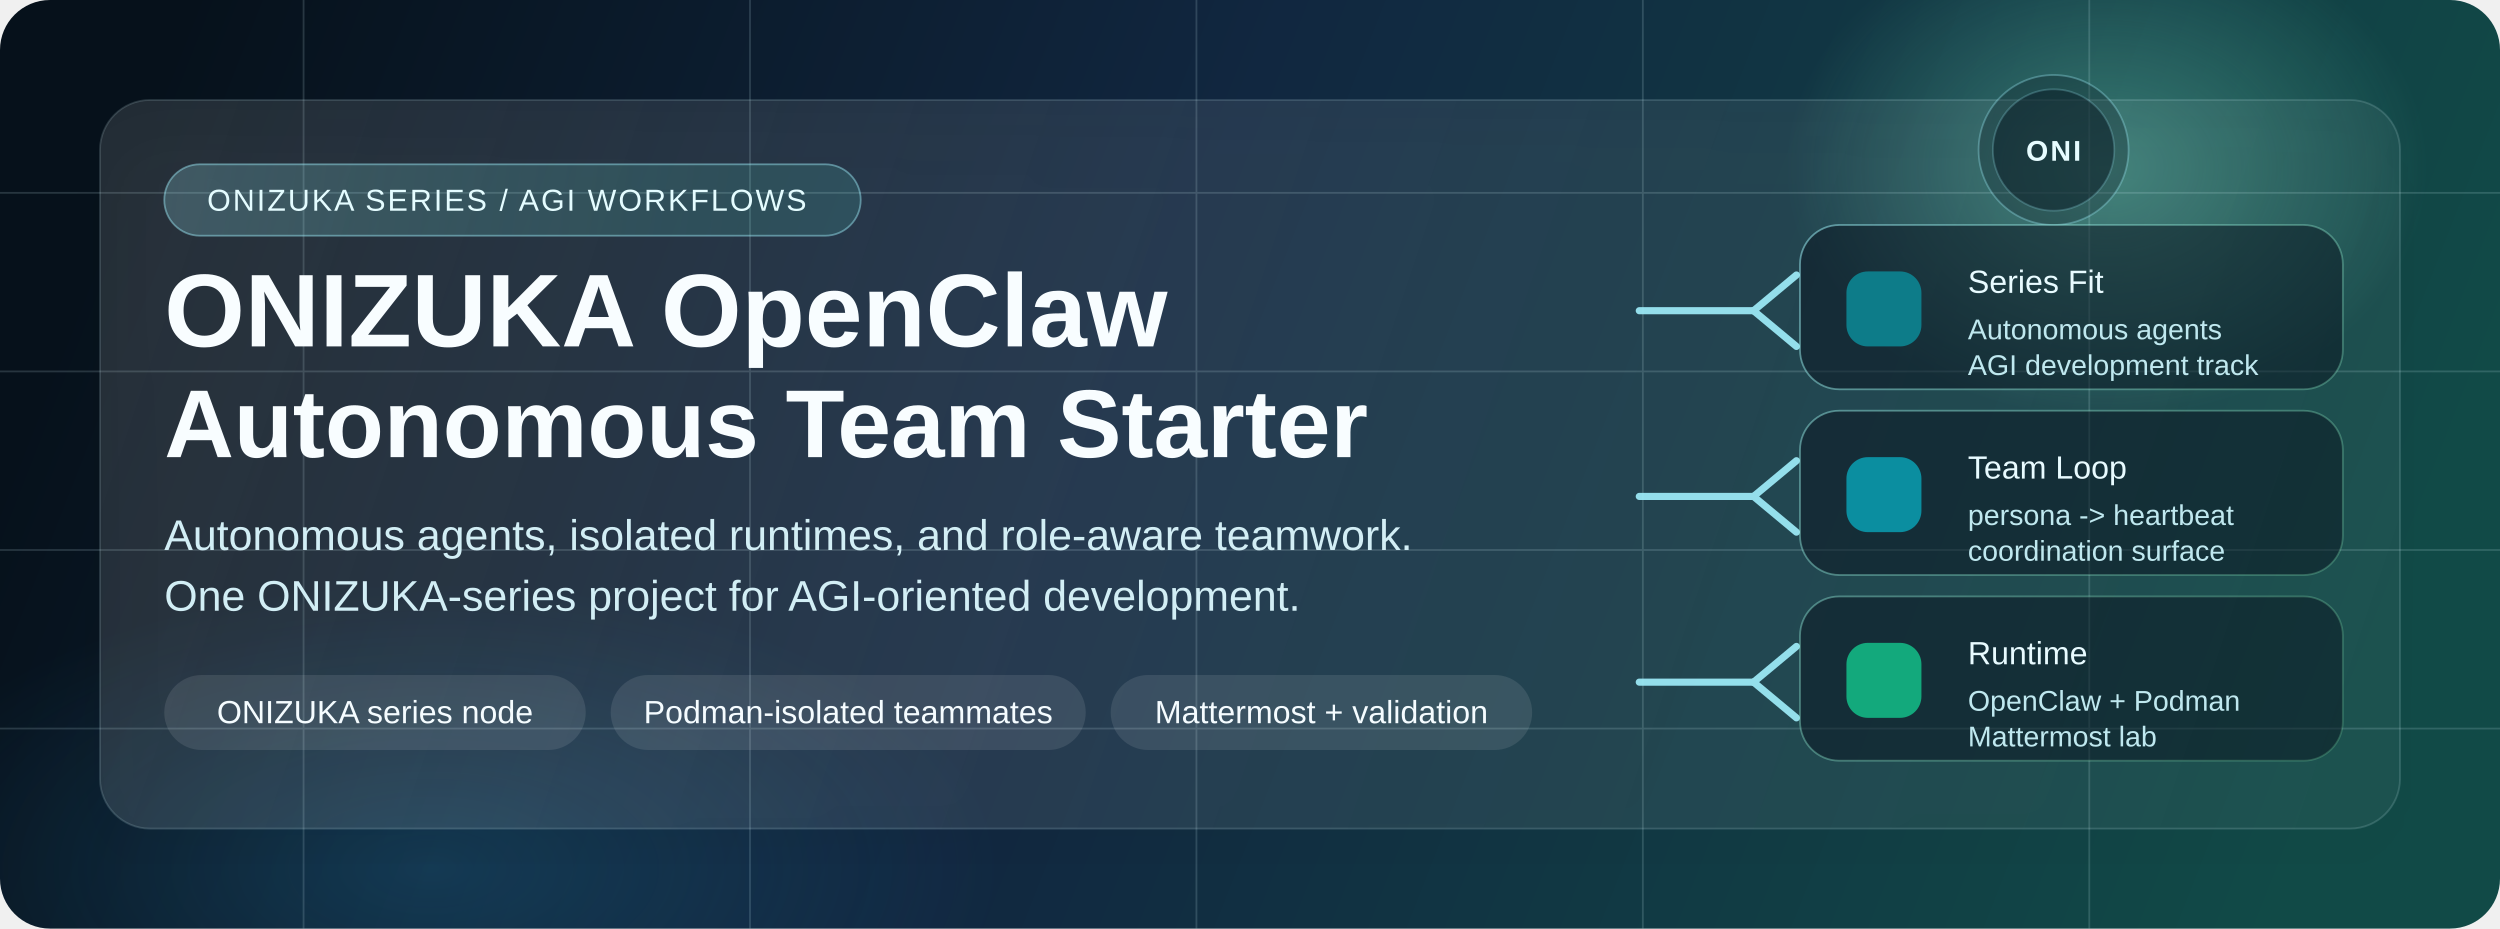
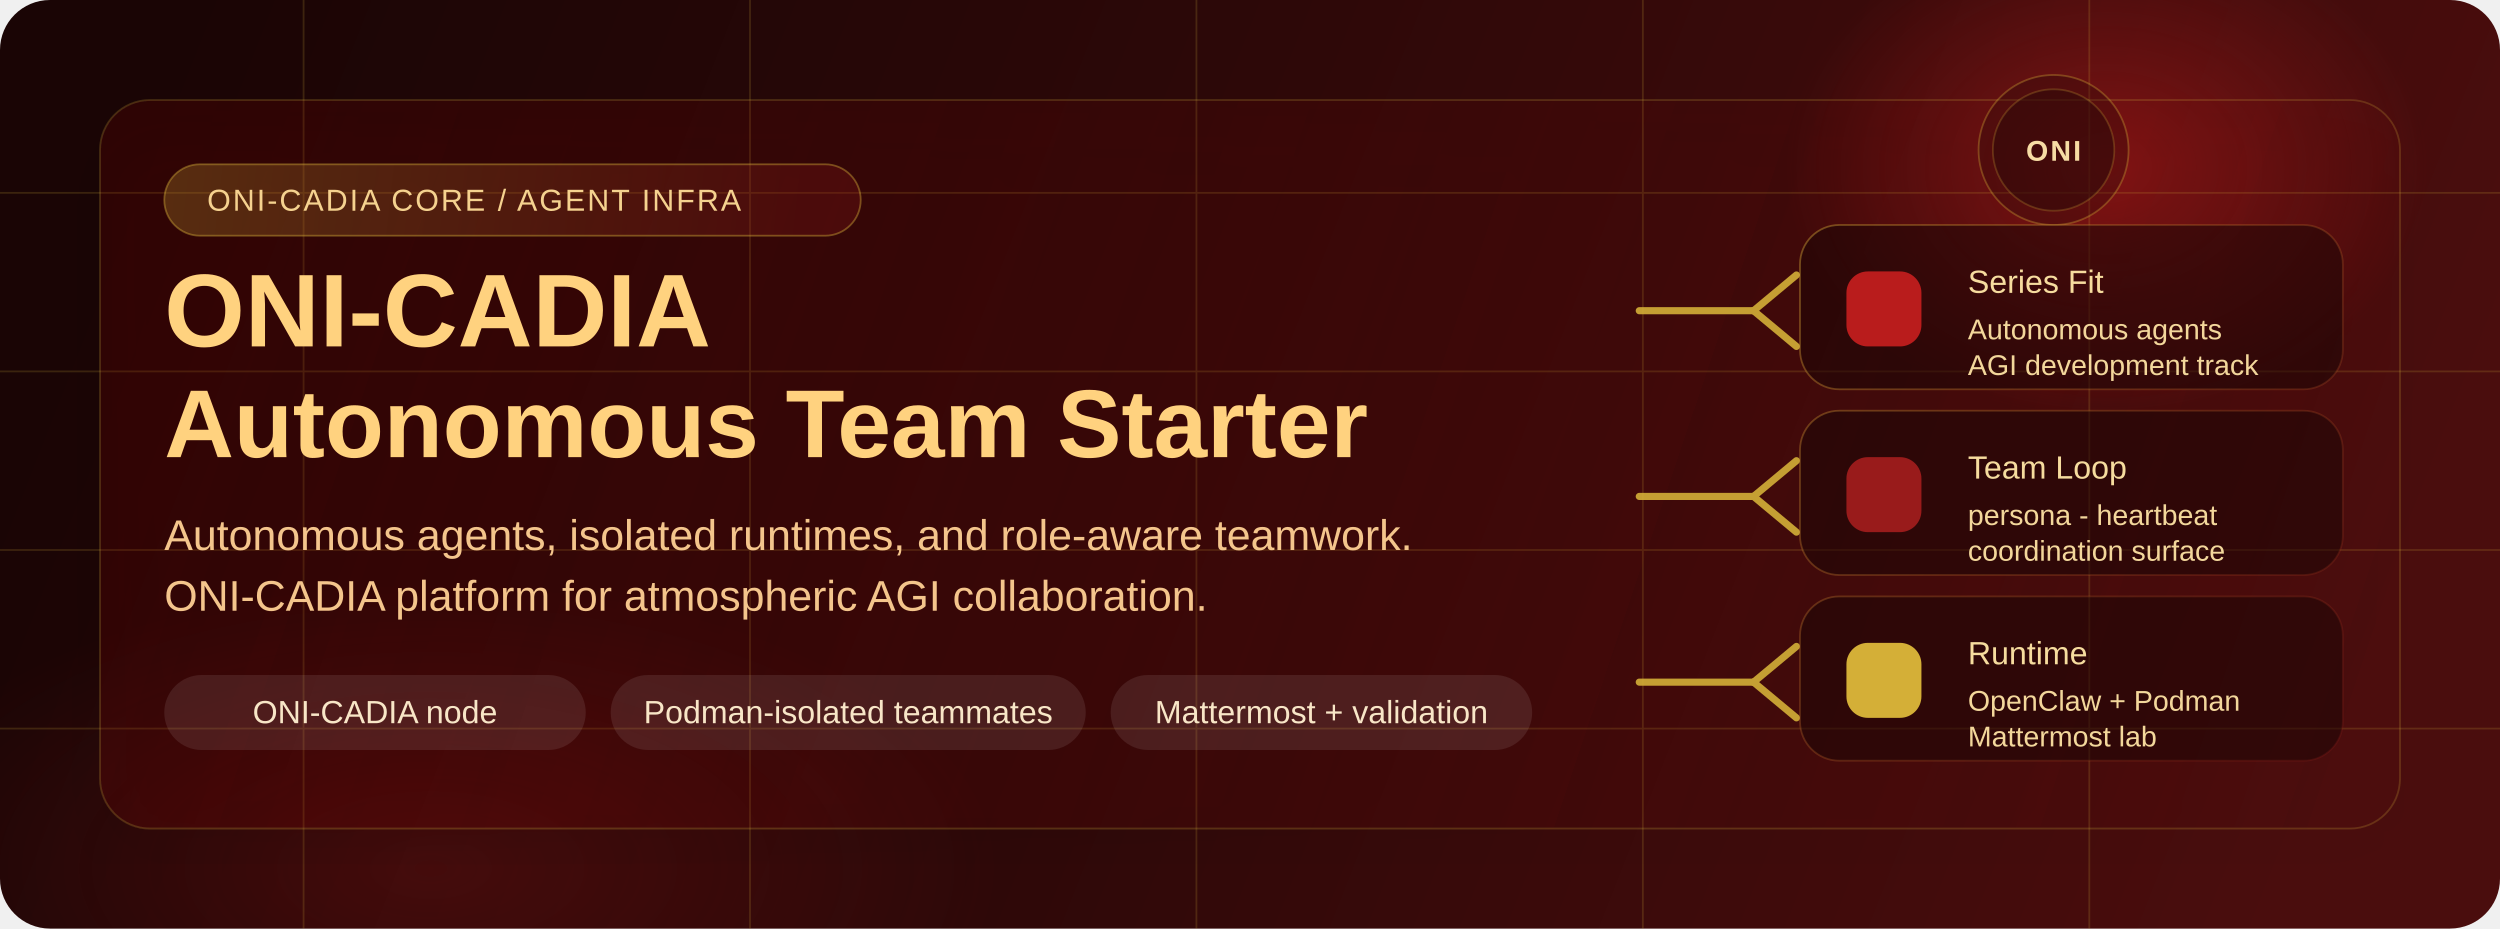
<svg xmlns="http://www.w3.org/2000/svg" width="1400" height="520" viewBox="0 0 1400 520" fill="none">
  <defs>
    <linearGradient id="bg" x1="92" y1="34" x2="1280" y2="500" gradientUnits="userSpaceOnUse">
-       <stop offset="0" stop-color="#06111B" />
-       <stop offset="0.45" stop-color="#112740" />
-       <stop offset="1" stop-color="#114A47" />
+       <stop offset="0" stop-color="#1a0505" />
+       <stop offset="0.45" stop-color="#2d0808" />
+       <stop offset="1" stop-color="#4a0d0d" />
    </linearGradient>
    <linearGradient id="panel" x1="92" y1="56" x2="1308" y2="464" gradientUnits="userSpaceOnUse">
-       <stop offset="0" stop-color="#FFFFFF" stop-opacity="0.11" />
-       <stop offset="1" stop-color="#FFFFFF" stop-opacity="0.04" />
+       <stop offset="0" stop-color="#991b1b" stop-opacity="0.15" />
+       <stop offset="1" stop-color="#991b1b" stop-opacity="0.02" />
    </linearGradient>
-     <linearGradient id="chip" x1="92" y1="92" x2="410" y2="132" gradientUnits="userSpaceOnUse">
-       <stop offset="0" stop-color="#9DECF9" stop-opacity="0.22" />
-       <stop offset="1" stop-color="#5EEAD4" stop-opacity="0.14" />
+     <linearGradient id="chip" x1="92" y1="92" x2="450" y2="132" gradientUnits="userSpaceOnUse">
+       <stop offset="0" stop-color="#d4af37" stop-opacity="0.24" />
+       <stop offset="1" stop-color="#991b1b" stop-opacity="0.22" />
    </linearGradient>
    <linearGradient id="cardStroke" x1="980" y1="118" x2="1320" y2="438" gradientUnits="userSpaceOnUse">
-       <stop offset="0" stop-color="#9DECF9" stop-opacity="0.55" />
-       <stop offset="1" stop-color="#8AF4B1" stop-opacity="0.2" />
+       <stop offset="0" stop-color="#d4af37" stop-opacity="0.45" />
+       <stop offset="1" stop-color="#991b1b" stop-opacity="0.2" />
    </linearGradient>
    <radialGradient id="glowA" cx="0" cy="0" r="1" gradientUnits="userSpaceOnUse" gradientTransform="translate(1180 94) rotate(90) scale(140 180)">
-       <stop offset="0" stop-color="#86F5D1" stop-opacity="0.34" />
-       <stop offset="1" stop-color="#86F5D1" stop-opacity="0" />
+       <stop offset="0" stop-color="#b91c1c" stop-opacity="0.52" />
+       <stop offset="1" stop-color="#b91c1c" stop-opacity="0" />
    </radialGradient>
    <radialGradient id="glowB" cx="0" cy="0" r="1" gradientUnits="userSpaceOnUse" gradientTransform="translate(240 486) rotate(180) scale(320 160)">
-       <stop offset="0" stop-color="#38BDF8" stop-opacity="0.18" />
-       <stop offset="1" stop-color="#38BDF8" stop-opacity="0" />
+       <stop offset="0" stop-color="#b91c1c" stop-opacity="0.22" />
+       <stop offset="1" stop-color="#b91c1c" stop-opacity="0" />
    </radialGradient>
    <filter id="shadow" x="32" y="36" width="1336" height="448" filterUnits="userSpaceOnUse" color-interpolation-filters="sRGB">
-       <feDropShadow dx="0" dy="18" stdDeviation="18" flood-color="#021018" flood-opacity="0.36" />
+       <feDropShadow dx="0" dy="18" stdDeviation="18" flood-color="#1a0505" flood-opacity="0.46" />
    </filter>
  </defs>
  <rect width="1400" height="520" rx="28" fill="url(#bg)" />
  <rect width="1400" height="520" rx="28" fill="url(#glowA)" />
  <rect width="1400" height="520" rx="28" fill="url(#glowB)" />
-   <g opacity="0.16">
-     <path d="M0 108H1400" stroke="#D7FBFF" stroke-width="1" />
-     <path d="M0 208H1400" stroke="#D7FBFF" stroke-width="1" />
-     <path d="M0 308H1400" stroke="#D7FBFF" stroke-width="1" />
-     <path d="M0 408H1400" stroke="#D7FBFF" stroke-width="1" />
-     <path d="M170 0V520" stroke="#D7FBFF" stroke-width="1" />
-     <path d="M420 0V520" stroke="#D7FBFF" stroke-width="1" />
-     <path d="M670 0V520" stroke="#D7FBFF" stroke-width="1" />
-     <path d="M920 0V520" stroke="#D7FBFF" stroke-width="1" />
-     <path d="M1170 0V520" stroke="#D7FBFF" stroke-width="1" />
+   <g opacity="0.18">
+     <path d="M0 108H1400" stroke="#d4af37" stroke-width="1" />
+     <path d="M0 208H1400" stroke="#d4af37" stroke-width="1" />
+     <path d="M0 308H1400" stroke="#d4af37" stroke-width="1" />
+     <path d="M0 408H1400" stroke="#d4af37" stroke-width="1" />
+     <path d="M170 0V520" stroke="#d4af37" stroke-width="1" />
+     <path d="M420 0V520" stroke="#d4af37" stroke-width="1" />
+     <path d="M670 0V520" stroke="#d4af37" stroke-width="1" />
+     <path d="M920 0V520" stroke="#d4af37" stroke-width="1" />
+     <path d="M1170 0V520" stroke="#d4af37" stroke-width="1" />
  </g>
  <g filter="url(#shadow)">
-     <rect x="56" y="56" width="1288" height="408" rx="28" fill="url(#panel)" stroke="#D8F4FF" stroke-opacity="0.16" />
+     <rect x="56" y="56" width="1288" height="408" rx="28" fill="url(#panel)" stroke="#d4af37" stroke-opacity="0.22" />
  </g>
  <g>
-     <rect x="92" y="92" width="390" height="40" rx="20" fill="url(#chip)" stroke="#9DECF9" stroke-opacity="0.46" />
-     <text x="116" y="118" fill="#E4FCFF" font-size="17" font-family="Segoe UI, Arial, sans-serif" letter-spacing="1.15">ONIZUKA SERIES / AGI WORKFLOWS</text>
+     <rect x="92" y="92" width="390" height="40" rx="20" fill="url(#chip)" stroke="#d4af37" stroke-opacity="0.42" />
+     <text x="116" y="118" fill="#f5d28f" font-size="17" font-family="Segoe UI, Arial, sans-serif" letter-spacing="1.15">ONI-CADIA CORE / AGENT INFRA</text>
  </g>
  <g>
-     <text x="92" y="194" fill="#F8FDFF" font-size="58" font-weight="700" font-family="Segoe UI, Arial, sans-serif">ONIZUKA OpenClaw</text>
-     <text x="92" y="256" fill="#F8FDFF" font-size="54" font-weight="700" font-family="Segoe UI, Arial, sans-serif">Autonomous Team Starter</text>
-     <text x="92" y="308" fill="#D2EEF5" font-size="24" font-family="Segoe UI, Arial, sans-serif">
+     <text x="92" y="194" fill="#ffd27f" font-size="58" font-weight="700" font-family="Segoe UI, Arial, sans-serif">ONI-CADIA</text>
+     <text x="92" y="256" fill="#ffd27f" font-size="54" font-weight="700" font-family="Segoe UI, Arial, sans-serif">Autonomous Team Starter</text>
+     <text x="92" y="308" fill="#f4c58c" font-size="24" font-family="Segoe UI, Arial, sans-serif">
      Autonomous agents, isolated runtimes, and role-aware teamwork.
    </text>
-     <text x="92" y="342" fill="#D2EEF5" font-size="24" font-family="Segoe UI, Arial, sans-serif">
-       One ONIZUKA-series project for AGI-oriented development.
+     <text x="92" y="342" fill="#f4c58c" font-size="24" font-family="Segoe UI, Arial, sans-serif">
+       ONI-CADIA platform for atmospheric AGI collaboration.
    </text>
  </g>
  <g>
-     <rect x="92" y="378" width="236" height="42" rx="21" fill="#FFFFFF" fill-opacity="0.1" />
-     <text x="210" y="405" fill="#F5FCFF" font-size="18" text-anchor="middle" font-family="Segoe UI, Arial, sans-serif">ONIZUKA series node</text>
-     <rect x="342" y="378" width="266" height="42" rx="21" fill="#FFFFFF" fill-opacity="0.1" />
-     <text x="475" y="405" fill="#F5FCFF" font-size="18" text-anchor="middle" font-family="Segoe UI, Arial, sans-serif">Podman-isolated teammates</text>
-     <rect x="622" y="378" width="236" height="42" rx="21" fill="#FFFFFF" fill-opacity="0.1" />
-     <text x="740" y="405" fill="#F5FCFF" font-size="18" text-anchor="middle" font-family="Segoe UI, Arial, sans-serif">Mattermost + validation</text>
+     <rect x="92" y="378" width="236" height="42" rx="21" fill="#ffffff" fill-opacity="0.09" />
+     <text x="210" y="405" fill="#f8e6c7" font-size="18" text-anchor="middle" font-family="Segoe UI, Arial, sans-serif">ONI-CADIA node</text>
+     <rect x="342" y="378" width="266" height="42" rx="21" fill="#ffffff" fill-opacity="0.09" />
+     <text x="475" y="405" fill="#f8e6c7" font-size="18" text-anchor="middle" font-family="Segoe UI, Arial, sans-serif">Podman-isolated teammates</text>
+     <rect x="622" y="378" width="236" height="42" rx="21" fill="#ffffff" fill-opacity="0.09" />
+     <text x="740" y="405" fill="#f8e6c7" font-size="18" text-anchor="middle" font-family="Segoe UI, Arial, sans-serif">Mattermost + validation</text>
  </g>
-   <g opacity="0.92">
-     <path d="M918 174H982" stroke="#9DECF9" stroke-width="4" stroke-linecap="round" />
-     <path d="M982 174L1006 154" stroke="#9DECF9" stroke-width="4" stroke-linecap="round" />
-     <path d="M982 174L1006 194" stroke="#9DECF9" stroke-width="4" stroke-linecap="round" />
-     <path d="M918 278H982" stroke="#9DECF9" stroke-width="4" stroke-linecap="round" />
-     <path d="M982 278L1006 258" stroke="#9DECF9" stroke-width="4" stroke-linecap="round" />
-     <path d="M982 278L1006 298" stroke="#9DECF9" stroke-width="4" stroke-linecap="round" />
-     <path d="M918 382H982" stroke="#9DECF9" stroke-width="4" stroke-linecap="round" />
-     <path d="M982 382L1006 362" stroke="#9DECF9" stroke-width="4" stroke-linecap="round" />
-     <path d="M982 382L1006 402" stroke="#9DECF9" stroke-width="4" stroke-linecap="round" />
+   <g opacity="0.9">
+     <path d="M918 174H982" stroke="#d4af37" stroke-width="4" stroke-linecap="round" />
+     <path d="M982 174L1006 154" stroke="#d4af37" stroke-width="4" stroke-linecap="round" />
+     <path d="M982 174L1006 194" stroke="#d4af37" stroke-width="4" stroke-linecap="round" />
+     <path d="M918 278H982" stroke="#d4af37" stroke-width="4" stroke-linecap="round" />
+     <path d="M982 278L1006 258" stroke="#d4af37" stroke-width="4" stroke-linecap="round" />
+     <path d="M982 278L1006 298" stroke="#d4af37" stroke-width="4" stroke-linecap="round" />
+     <path d="M918 382H982" stroke="#d4af37" stroke-width="4" stroke-linecap="round" />
+     <path d="M982 382L1006 362" stroke="#d4af37" stroke-width="4" stroke-linecap="round" />
+     <path d="M982 382L1006 402" stroke="#d4af37" stroke-width="4" stroke-linecap="round" />
  </g>
  <g>
-     <circle cx="1150" cy="84" r="42" fill="#09131D" fill-opacity="0.28" stroke="#9DECF9" stroke-opacity="0.34" />
-     <circle cx="1150" cy="84" r="34" fill="#0B1D28" fill-opacity="0.52" stroke="#9DECF9" stroke-opacity="0.24" />
-     <text x="1150" y="90" fill="#E6FCFF" font-size="16" font-weight="700" text-anchor="middle" font-family="Segoe UI, Arial, sans-serif" letter-spacing="1.2">ONI</text>
+     <circle cx="1150" cy="84" r="42" fill="#1a0505" fill-opacity="0.28" stroke="#d4af37" stroke-opacity="0.34" />
+     <circle cx="1150" cy="84" r="34" fill="#2d0808" fill-opacity="0.52" stroke="#d4af37" stroke-opacity="0.24" />
+     <text x="1150" y="90" fill="#f7dca4" font-size="16" font-weight="700" text-anchor="middle" font-family="Segoe UI, Arial, sans-serif" letter-spacing="1.2">ONI</text>
  </g>
  <g>
-     <rect x="1008" y="126" width="304" height="92" rx="22" fill="#08131E" fill-opacity="0.5" stroke="url(#cardStroke)" />
-     <rect x="1034" y="152" width="42" height="42" rx="12" fill="#0D7C89" />
-     <text x="1102" y="164" fill="#E8FBFF" font-size="18" font-family="Segoe UI, Arial, sans-serif">Series Fit</text>
-     <text x="1102" y="190" fill="#BFE8EF" font-size="16" font-family="Segoe UI, Arial, sans-serif">Autonomous agents</text>
-     <text x="1102" y="210" fill="#BFE8EF" font-size="16" font-family="Segoe UI, Arial, sans-serif">AGI development track</text>
-     <rect x="1008" y="230" width="304" height="92" rx="22" fill="#08131E" fill-opacity="0.5" stroke="url(#cardStroke)" />
-     <rect x="1034" y="256" width="42" height="42" rx="12" fill="#0B8EA0" />
-     <text x="1102" y="268" fill="#E8FBFF" font-size="18" font-family="Segoe UI, Arial, sans-serif">Team Loop</text>
-     <text x="1102" y="294" fill="#BFE8EF" font-size="16" font-family="Segoe UI, Arial, sans-serif">persona -&gt; heartbeat</text>
-     <text x="1102" y="314" fill="#BFE8EF" font-size="16" font-family="Segoe UI, Arial, sans-serif">coordination surface</text>
-     <rect x="1008" y="334" width="304" height="92" rx="22" fill="#08131E" fill-opacity="0.5" stroke="url(#cardStroke)" />
-     <rect x="1034" y="360" width="42" height="42" rx="12" fill="#13A97C" />
-     <text x="1102" y="372" fill="#E8FBFF" font-size="18" font-family="Segoe UI, Arial, sans-serif">Runtime</text>
-     <text x="1102" y="398" fill="#BFE8EF" font-size="16" font-family="Segoe UI, Arial, sans-serif">OpenClaw + Podman</text>
-     <text x="1102" y="418" fill="#BFE8EF" font-size="16" font-family="Segoe UI, Arial, sans-serif">Mattermost lab</text>
+     <rect x="1008" y="126" width="304" height="92" rx="22" fill="#1a0505" fill-opacity="0.52" stroke="url(#cardStroke)" />
+     <rect x="1034" y="152" width="42" height="42" rx="12" fill="#b91c1c" />
+     <text x="1102" y="164" fill="#f6dc9e" font-size="18" font-family="Segoe UI, Arial, sans-serif">Series Fit</text>
+     <text x="1102" y="190" fill="#f3d79b" font-size="16" font-family="Segoe UI, Arial, sans-serif">Autonomous agents</text>
+     <text x="1102" y="210" fill="#f3d79b" font-size="16" font-family="Segoe UI, Arial, sans-serif">AGI development track</text>
+     <rect x="1008" y="230" width="304" height="92" rx="22" fill="#1a0505" fill-opacity="0.52" stroke="url(#cardStroke)" />
+     <rect x="1034" y="256" width="42" height="42" rx="12" fill="#991b1b" />
+     <text x="1102" y="268" fill="#f6dc9e" font-size="18" font-family="Segoe UI, Arial, sans-serif">Team Loop</text>
+     <text x="1102" y="294" fill="#f3d79b" font-size="16" font-family="Segoe UI, Arial, sans-serif">persona - heartbeat</text>
+     <text x="1102" y="314" fill="#f3d79b" font-size="16" font-family="Segoe UI, Arial, sans-serif">coordination surface</text>
+     <rect x="1008" y="334" width="304" height="92" rx="22" fill="#1a0505" fill-opacity="0.52" stroke="url(#cardStroke)" />
+     <rect x="1034" y="360" width="42" height="42" rx="12" fill="#d4af37" />
+     <text x="1102" y="372" fill="#f6dc9e" font-size="18" font-family="Segoe UI, Arial, sans-serif">Runtime</text>
+     <text x="1102" y="398" fill="#f3d79b" font-size="16" font-family="Segoe UI, Arial, sans-serif">OpenClaw + Podman</text>
+     <text x="1102" y="418" fill="#f3d79b" font-size="16" font-family="Segoe UI, Arial, sans-serif">Mattermost lab</text>
  </g>
</svg>
